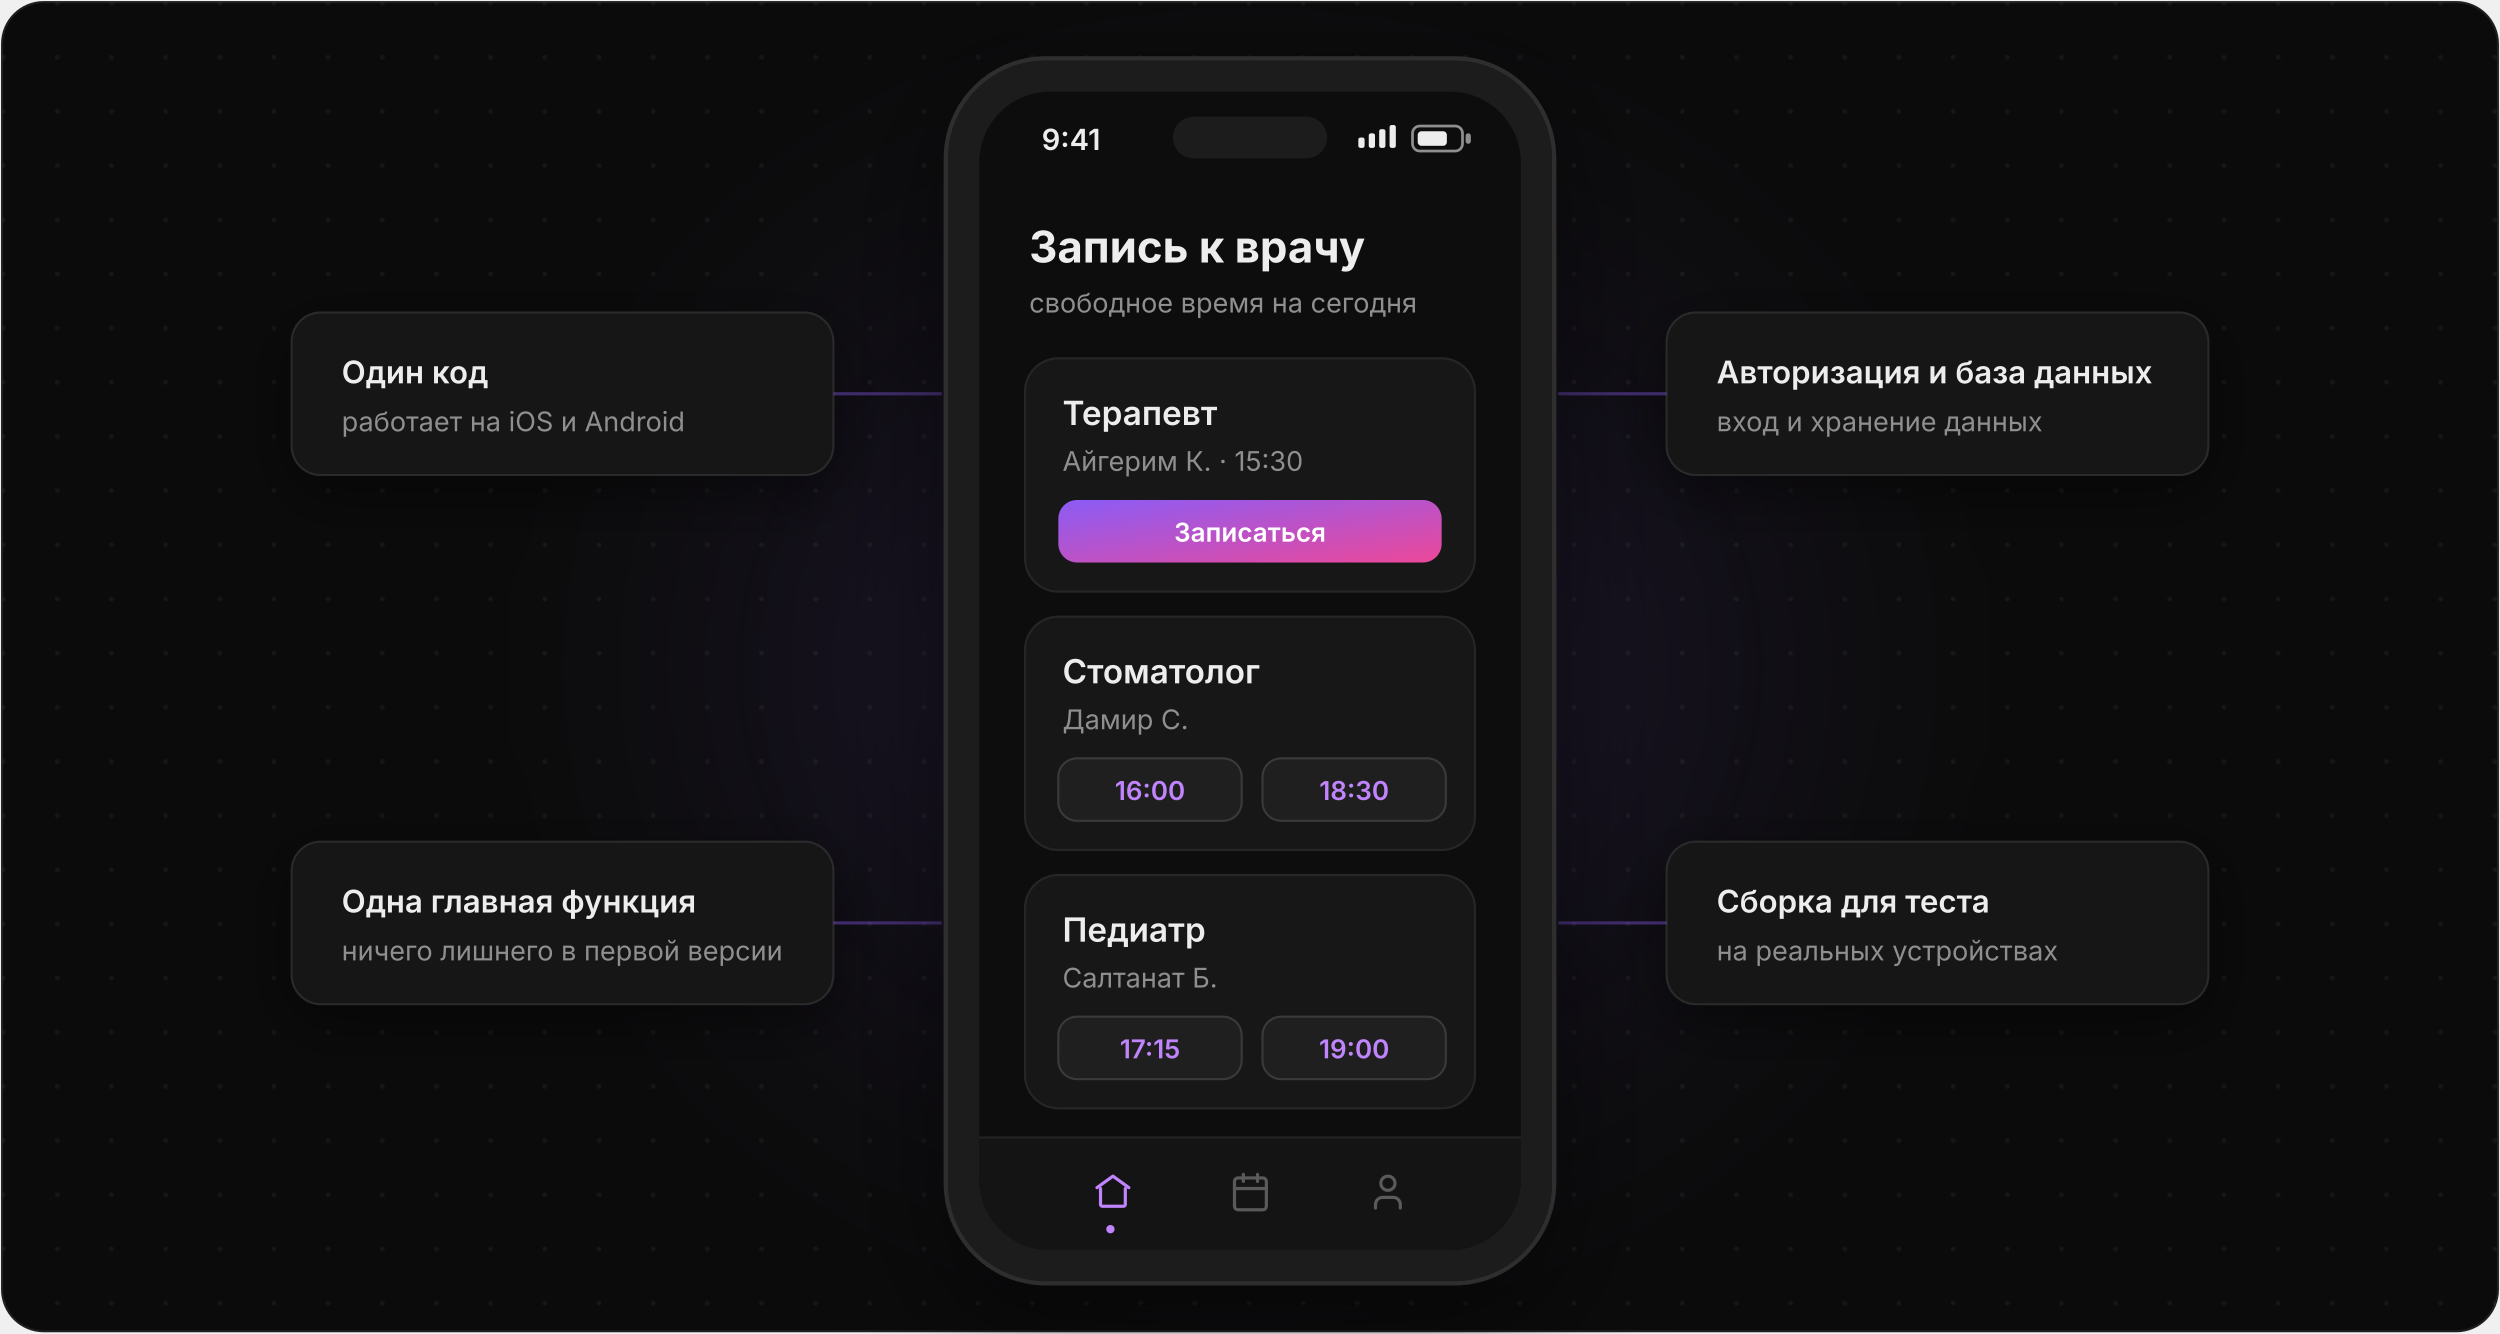
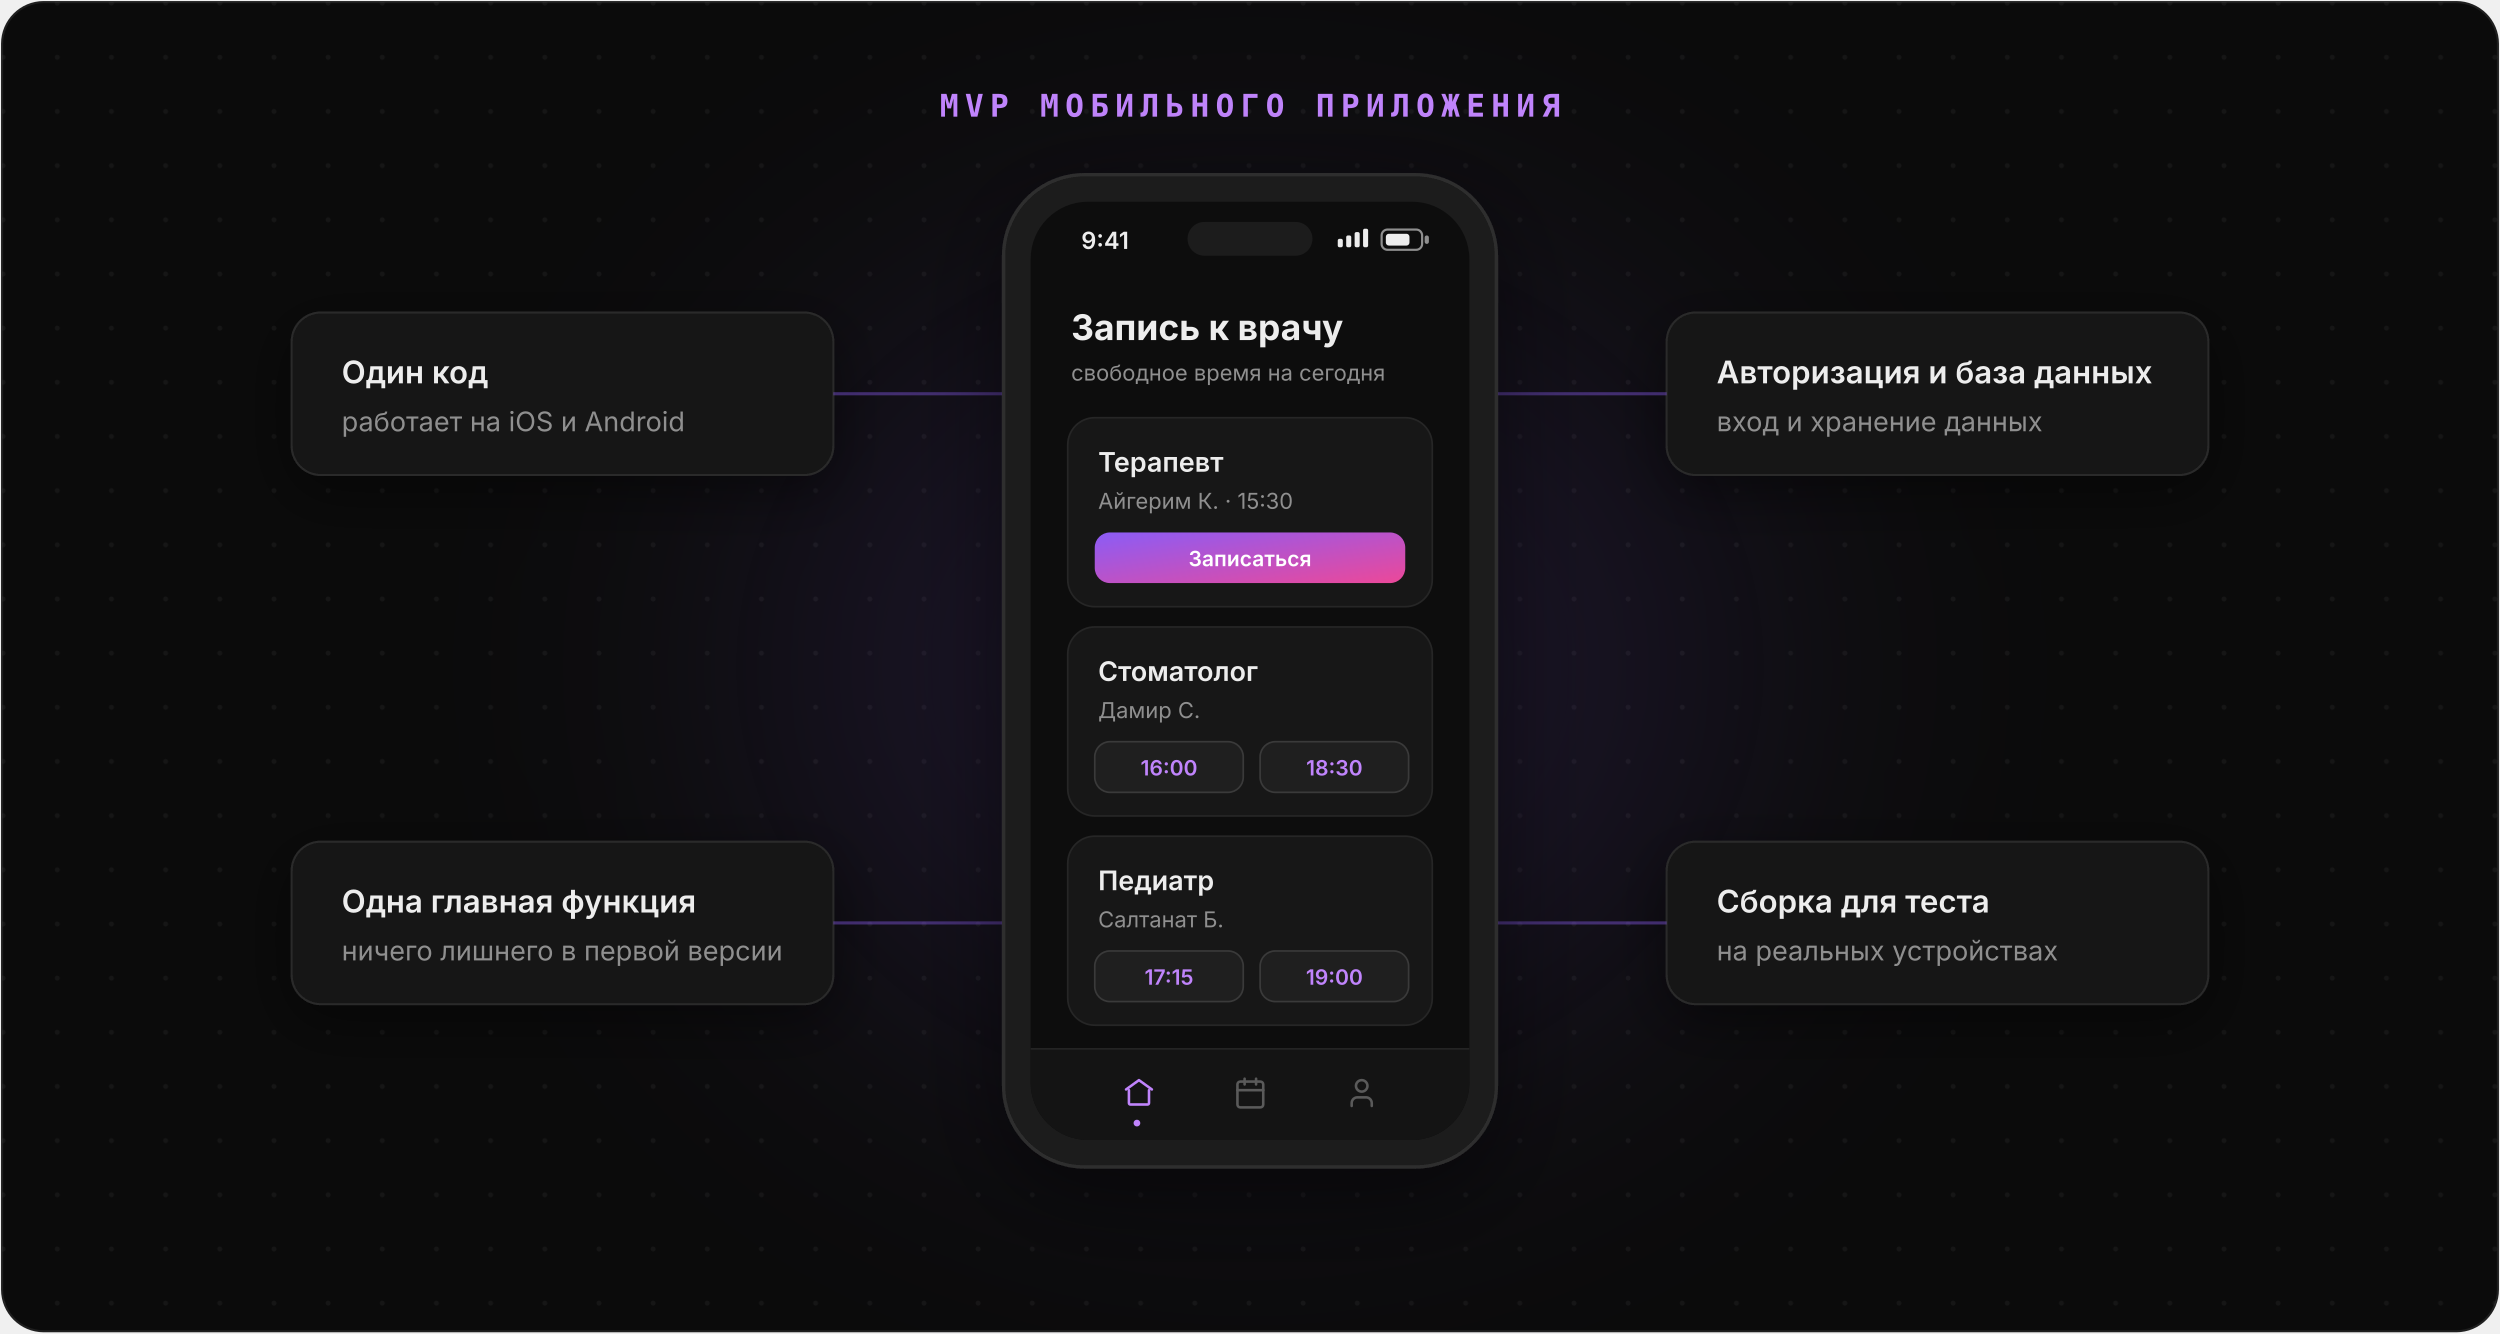
<svg xmlns="http://www.w3.org/2000/svg" viewBox="0 0 1200 640" width="1200" height="640" font-family="Inter, ui-sans-serif, system-ui, -apple-system, Segoe UI, sans-serif">
  <defs>
    <linearGradient id="grad" x1="0" y1="0" x2="1" y2="1">
      <stop offset="0" stop-color="#8b5cf6" />
      <stop offset="1" stop-color="#ec4899" />
    </linearGradient>
    <pattern id="dots" width="26" height="26" patternUnits="userSpaceOnUse">
      <circle cx="1.5" cy="1.5" r="1.2" fill="#ffffff" fill-opacity="0.045" />
    </pattern>
    <filter id="drop" x="-30%" y="-30%" width="160%" height="160%">
      <feDropShadow dx="0" dy="16" stdDeviation="28" flood-color="#000000" flood-opacity="0.5" />
    </filter>
    <filter id="dropSm" x="-40%" y="-40%" width="180%" height="180%">
      <feDropShadow dx="0" dy="8" stdDeviation="14" flood-color="#000000" flood-opacity="0.45" />
    </filter>
    <filter id="glow" x="-60%" y="-60%" width="220%" height="220%">
      <feGaussianBlur stdDeviation="80" />
    </filter>
    <clipPath id="scr">
      <rect x="470" y="44" width="260" height="556" rx="34" />
    </clipPath>
  </defs>
  <rect x="1" y="1" width="1198" height="638" rx="20" fill="#0b0b0b" stroke="#1f1f1f" />
  <rect x="1" y="1" width="1198" height="638" rx="20" fill="url(#dots)" />
  <ellipse cx="600" cy="320" rx="240" ry="200" fill="#8b5cf6" opacity="0.12" filter="url(#glow)" />
+   <text x="600" y="56" text-anchor="middle" font-family="ui-monospace, SFMono-Regular, Menlo, monospace" font-size="15" letter-spacing="3" fill="#c084fc" font-weight="600">MVP МОБИЛЬНОГО ПРИЛОЖЕНИЯ</text>
  <g filter="url(#dropSm)">
    <rect x="140" y="150" width="260" height="78" rx="14" fill="#161616" stroke="#2a2a2a" />
    <text x="164" y="184" fill="#ededed" font-size="15" font-weight="600">Один код</text>
    <text x="164" y="207" fill="#8f8f8f" font-size="13">работает на iOS и Android</text>
  </g>
  <g filter="url(#dropSm)">
    <rect x="140" y="404" width="260" height="78" rx="14" fill="#161616" stroke="#2a2a2a" />
    <text x="164" y="438" fill="#ededed" font-size="15" font-weight="600">Одна главная функция</text>
    <text x="164" y="461" fill="#8f8f8f" font-size="13">ничего лишнего в первой версии</text>
  </g>
  <g filter="url(#dropSm)">
    <rect x="800" y="150" width="260" height="78" rx="14" fill="#161616" stroke="#2a2a2a" />
    <text x="824" y="184" fill="#ededed" font-size="15" font-weight="600">Авторизация и база данных</text>
    <text x="824" y="207" fill="#8f8f8f" font-size="13">вход и хранение данных</text>
  </g>
  <g filter="url(#dropSm)">
    <rect x="800" y="404" width="260" height="78" rx="14" fill="#161616" stroke="#2a2a2a" />
    <text x="824" y="438" fill="#ededed" font-size="15" font-weight="600">Сборка для теста</text>
    <text x="824" y="461" fill="#8f8f8f" font-size="13">на реальных устройствах</text>
  </g>
  <g fill="none" stroke="#8b5cf6" stroke-width="1.5" opacity="0.4">
-     <path d="M400 189 L 452 189" />
-     <path d="M400 443 L 452 443" />
-     <path d="M800 189 L 748 189" />
-     <path d="M800 443 L 748 443" />
+     <path d="M400 189 L 482 189" />
+     <path d="M400 443 L 482 443" />
+     <path d="M800 189 L 718 189" />
+     <path d="M800 443 L 718 443" />
  </g>
-   <g filter="url(#drop)">
-     <rect x="454" y="28" width="292" height="588" rx="48" fill="#1a1a1a" stroke="#2f2f2f" stroke-width="2" />
-   </g>
-   <rect x="470" y="44" width="260" height="556" rx="34" fill="#0d0d0d" />
-   <g clip-path="url(#scr)">
-     <rect x="563" y="56" width="74" height="20" rx="10" fill="#1c1c1c" />
-     <text x="500" y="72" fill="#ededed" font-size="14" font-weight="600">9:41</text>
-     <rect x="652" y="66" width="3" height="5" rx="1" fill="#ededed" />
-     <rect x="657" y="64" width="3" height="7" rx="1" fill="#ededed" />
-     <rect x="662" y="62" width="3" height="9" rx="1" fill="#ededed" />
-     <rect x="667" y="60" width="3" height="11" rx="1" fill="#ededed" />
-     <rect x="678" y="60.5" width="24" height="12" rx="3.5" fill="none" stroke="#8f8f8f" stroke-width="1.3" />
-     <rect x="680.5" y="63" width="14" height="7" rx="1.8" fill="#ededed" />
-     <rect x="703.5" y="64" width="2.5" height="5" rx="1.2" fill="#8f8f8f" />
-     <text x="494" y="126" fill="#ededed" font-size="21" font-weight="700">Запись к врачу</text>
-     <text x="494" y="150" fill="#8f8f8f" font-size="13">свободное время на сегодня</text>
-     <rect x="492" y="172" width="216" height="112" rx="16" fill="#171717" stroke="#262626" />
-     <text x="510" y="204" fill="#ededed" font-size="16" font-weight="600">Терапевт</text>
-     <text x="510" y="226" fill="#8f8f8f" font-size="13">Айгерим К. · 15:30</text>
-     <rect x="508" y="240" width="184" height="30" rx="9" fill="url(#grad)" />
-     <text x="600" y="260" text-anchor="middle" fill="#ffffff" font-size="12.5" font-weight="600">Записаться</text>
-     <rect x="492" y="296" width="216" height="112" rx="16" fill="#171717" stroke="#262626" />
-     <text x="510" y="328" fill="#ededed" font-size="16" font-weight="600">Стоматолог</text>
-     <text x="510" y="350" fill="#8f8f8f" font-size="13">Дамир С.</text>
-     <rect x="508" y="364" width="88" height="30" rx="9" fill="#1f1f1f" stroke="#3a3a3a" />
-     <text x="552" y="384" text-anchor="middle" fill="#c084fc" font-size="12.5" font-weight="600">16:00</text>
-     <rect x="606" y="364" width="88" height="30" rx="9" fill="#1f1f1f" stroke="#3a3a3a" />
-     <text x="650" y="384" text-anchor="middle" fill="#c084fc" font-size="12.5" font-weight="600">18:30</text>
-     <rect x="492" y="420" width="216" height="112" rx="16" fill="#171717" stroke="#262626" />
-     <text x="510" y="452" fill="#ededed" font-size="16" font-weight="600">Педиатр</text>
-     <text x="510" y="474" fill="#8f8f8f" font-size="13">Салтанат Б.</text>
-     <rect x="508" y="488" width="88" height="30" rx="9" fill="#1f1f1f" stroke="#3a3a3a" />
-     <text x="552" y="508" text-anchor="middle" fill="#c084fc" font-size="12.5" font-weight="600">17:15</text>
-     <rect x="606" y="488" width="88" height="30" rx="9" fill="#1f1f1f" stroke="#3a3a3a" />
-     <text x="650" y="508" text-anchor="middle" fill="#c084fc" font-size="12.5" font-weight="600">19:00</text>
-     <rect x="470" y="546" width="260" height="54" fill="#141414" />
-     <line x1="470" y1="546" x2="730" y2="546" stroke="#242424" />
-     <g transform="translate(524,562)" fill="none" stroke="#c084fc" stroke-width="1.8" stroke-linecap="round" stroke-linejoin="round">
-       <path d="M3 9.5 12 3l9 6.5" transform="scale(0.85)" />
-       <path d="M5 10v9a1 1 0 0 0 1 1h12a1 1 0 0 0 1-1v-9" transform="scale(0.85)" />
+   <g transform="translate(600,322) scale(0.81) translate(-600,-322)">
+     <g filter="url(#drop)">
+       <rect x="454" y="28" width="292" height="588" rx="48" fill="#1a1a1a" stroke="#2f2f2f" stroke-width="2" />
    </g>
-     <circle cx="533" cy="590" r="2" fill="#c084fc" />
-     <g transform="translate(590,562)" fill="none" stroke="#5a5a5a" stroke-width="1.8" stroke-linecap="round" stroke-linejoin="round">
-       <path d="M8 2v4" transform="scale(0.85)" />
-       <path d="M16 2v4" transform="scale(0.85)" />
-       <rect x="3" y="4" width="18" height="18" rx="2" transform="scale(0.85)" />
-       <path d="M3 10h18" transform="scale(0.85)" />
-     </g>
-     <g transform="translate(656,562)" fill="none" stroke="#5a5a5a" stroke-width="1.8" stroke-linecap="round" stroke-linejoin="round">
-       <path d="M19 21v-2a4 4 0 0 0-4-4H9a4 4 0 0 0-4 4v2" transform="scale(0.85)" />
-       <circle cx="12" cy="7" r="4" transform="scale(0.85)" />
+     <rect x="470" y="44" width="260" height="556" rx="34" fill="#0d0d0d" />
+     <g clip-path="url(#scr)">
+       <rect x="563" y="56" width="74" height="20" rx="10" fill="#1c1c1c" />
+       <text x="500" y="72" fill="#ededed" font-size="14" font-weight="600">9:41</text>
+       <rect x="652" y="66" width="3" height="5" rx="1" fill="#ededed" />
+       <rect x="657" y="64" width="3" height="7" rx="1" fill="#ededed" />
+       <rect x="662" y="62" width="3" height="9" rx="1" fill="#ededed" />
+       <rect x="667" y="60" width="3" height="11" rx="1" fill="#ededed" />
+       <rect x="678" y="60.5" width="24" height="12" rx="3.5" fill="none" stroke="#8f8f8f" stroke-width="1.3" />
+       <rect x="680.5" y="63" width="14" height="7" rx="1.8" fill="#ededed" />
+       <rect x="703.5" y="64" width="2.5" height="5" rx="1.2" fill="#8f8f8f" />
+       <text x="494" y="126" fill="#ededed" font-size="21" font-weight="700">Запись к врачу</text>
+       <text x="494" y="150" fill="#8f8f8f" font-size="13">свободное время на сегодня</text>
+       <rect x="492" y="172" width="216" height="112" rx="16" fill="#171717" stroke="#262626" />
+       <text x="510" y="204" fill="#ededed" font-size="16" font-weight="600">Терапевт</text>
+       <text x="510" y="226" fill="#8f8f8f" font-size="13">Айгерим К. · 15:30</text>
+       <rect x="508" y="240" width="184" height="30" rx="9" fill="url(#grad)" />
+       <text x="600" y="260" text-anchor="middle" fill="#ffffff" font-size="12.5" font-weight="600">Записаться</text>
+       <rect x="492" y="296" width="216" height="112" rx="16" fill="#171717" stroke="#262626" />
+       <text x="510" y="328" fill="#ededed" font-size="16" font-weight="600">Стоматолог</text>
+       <text x="510" y="350" fill="#8f8f8f" font-size="13">Дамир С.</text>
+       <rect x="508" y="364" width="88" height="30" rx="9" fill="#1f1f1f" stroke="#3a3a3a" />
+       <text x="552" y="384" text-anchor="middle" fill="#c084fc" font-size="12.5" font-weight="600">16:00</text>
+       <rect x="606" y="364" width="88" height="30" rx="9" fill="#1f1f1f" stroke="#3a3a3a" />
+       <text x="650" y="384" text-anchor="middle" fill="#c084fc" font-size="12.5" font-weight="600">18:30</text>
+       <rect x="492" y="420" width="216" height="112" rx="16" fill="#171717" stroke="#262626" />
+       <text x="510" y="452" fill="#ededed" font-size="16" font-weight="600">Педиатр</text>
+       <text x="510" y="474" fill="#8f8f8f" font-size="13">Салтанат Б.</text>
+       <rect x="508" y="488" width="88" height="30" rx="9" fill="#1f1f1f" stroke="#3a3a3a" />
+       <text x="552" y="508" text-anchor="middle" fill="#c084fc" font-size="12.5" font-weight="600">17:15</text>
+       <rect x="606" y="488" width="88" height="30" rx="9" fill="#1f1f1f" stroke="#3a3a3a" />
+       <text x="650" y="508" text-anchor="middle" fill="#c084fc" font-size="12.5" font-weight="600">19:00</text>
+       <rect x="470" y="546" width="260" height="54" fill="#141414" />
+       <line x1="470" y1="546" x2="730" y2="546" stroke="#242424" />
+       <g transform="translate(524,562)" fill="none" stroke="#c084fc" stroke-width="1.8" stroke-linecap="round" stroke-linejoin="round">
+         <path d="M3 9.5 12 3l9 6.5" transform="scale(0.85)" />
+         <path d="M5 10v9a1 1 0 0 0 1 1h12a1 1 0 0 0 1-1v-9" transform="scale(0.85)" />
+       </g>
+       <circle cx="533" cy="590" r="2" fill="#c084fc" />
+       <g transform="translate(590,562)" fill="none" stroke="#5a5a5a" stroke-width="1.8" stroke-linecap="round" stroke-linejoin="round">
+         <path d="M8 2v4" transform="scale(0.85)" />
+         <path d="M16 2v4" transform="scale(0.85)" />
+         <rect x="3" y="4" width="18" height="18" rx="2" transform="scale(0.85)" />
+         <path d="M3 10h18" transform="scale(0.85)" />
+       </g>
+       <g transform="translate(656,562)" fill="none" stroke="#5a5a5a" stroke-width="1.8" stroke-linecap="round" stroke-linejoin="round">
+         <path d="M19 21v-2a4 4 0 0 0-4-4H9a4 4 0 0 0-4 4v2" transform="scale(0.85)" />
+         <circle cx="12" cy="7" r="4" transform="scale(0.85)" />
+       </g>
    </g>
  </g>
</svg>
